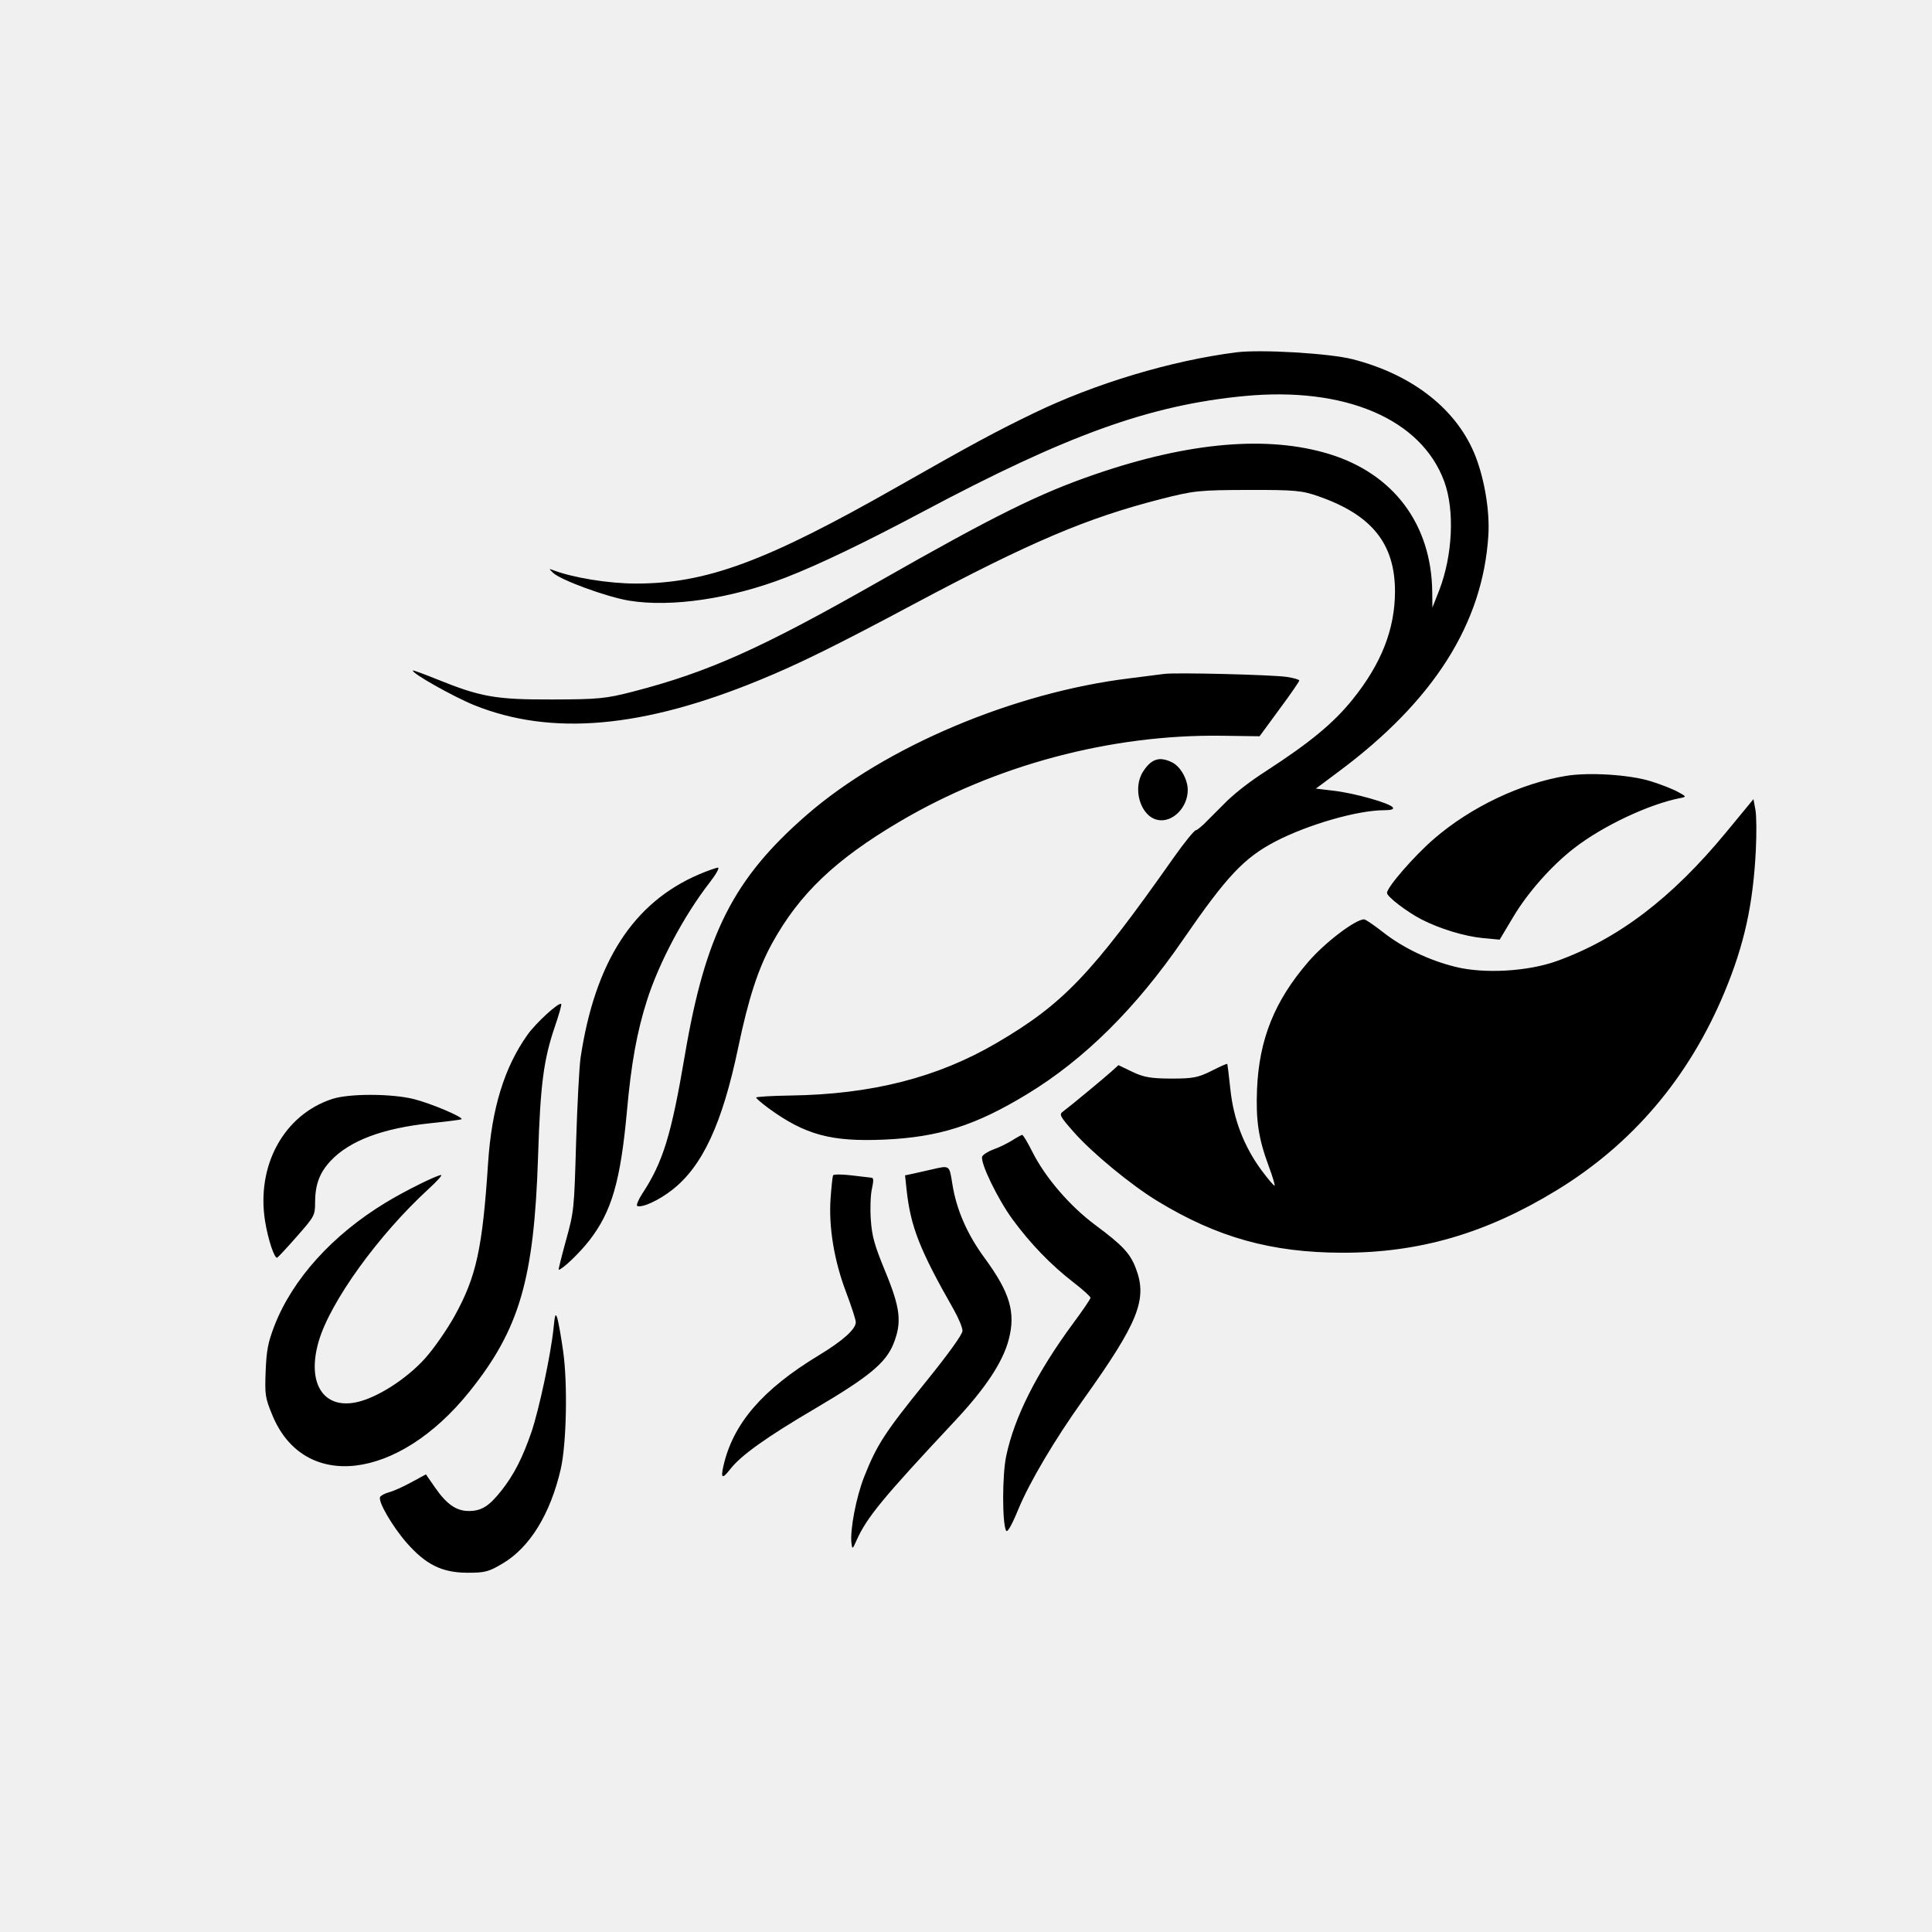
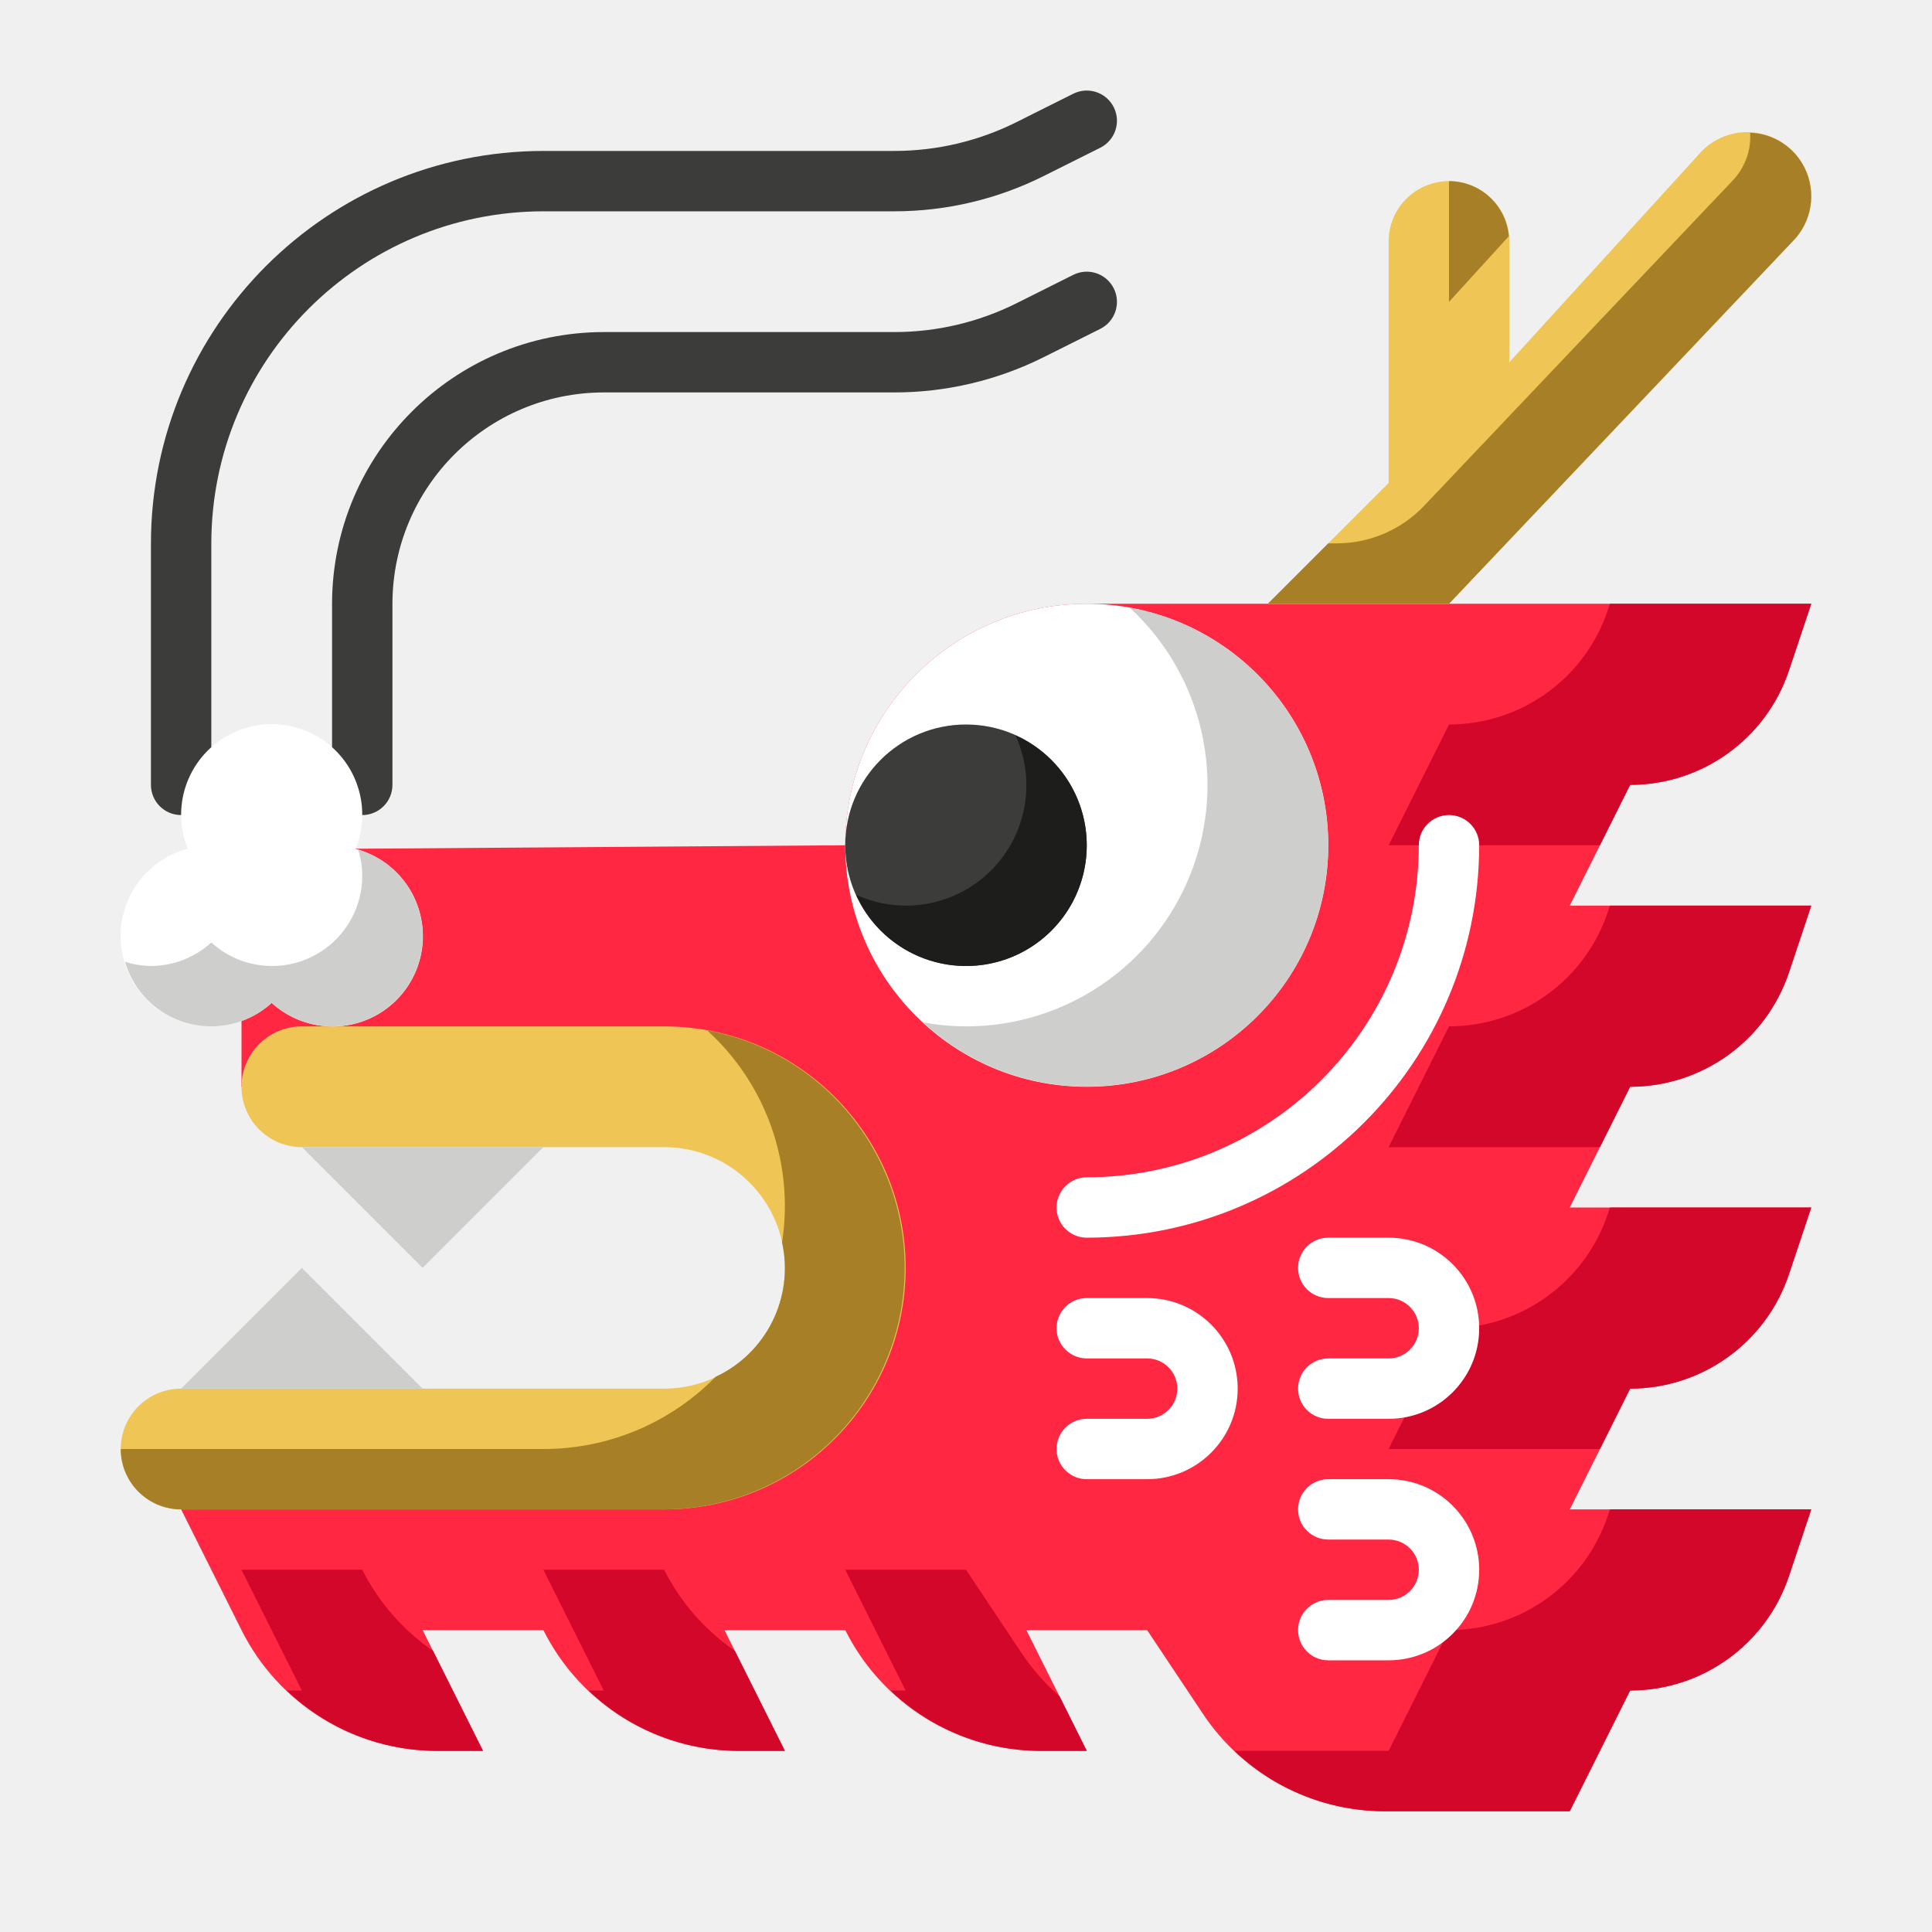
- <svg xmlns="http://www.w3.org/2000/svg" width="22" height="22" viewBox="0 0 22 22" fill="none">
-   <path d="M6.303 15.127C6.319 14.965 6.326 14.947 6.347 15.013C6.36 15.056 6.39 15.226 6.413 15.389C6.465 15.757 6.451 16.442 6.385 16.73C6.267 17.239 6.034 17.62 5.725 17.803C5.564 17.899 5.522 17.91 5.316 17.909C5.031 17.907 4.846 17.815 4.628 17.565C4.467 17.38 4.303 17.098 4.328 17.047C4.337 17.03 4.383 17.005 4.432 16.992C4.48 16.98 4.593 16.929 4.684 16.879L4.85 16.789L4.952 16.936C5.086 17.13 5.196 17.206 5.338 17.206C5.483 17.206 5.569 17.152 5.711 16.972C5.852 16.793 5.95 16.602 6.051 16.309C6.138 16.053 6.272 15.425 6.303 15.127ZM10.609 13.317C10.816 13.269 10.81 13.265 10.844 13.479C10.89 13.772 11.012 14.054 11.214 14.328C11.501 14.72 11.567 14.945 11.487 15.252C11.421 15.507 11.225 15.805 10.876 16.178C10.048 17.063 9.869 17.28 9.752 17.544C9.708 17.643 9.705 17.645 9.696 17.573C9.677 17.425 9.75 17.044 9.841 16.815C9.984 16.454 10.075 16.313 10.533 15.747C10.801 15.416 10.96 15.195 10.96 15.154C10.96 15.117 10.915 15.009 10.86 14.912C10.473 14.233 10.37 13.97 10.324 13.553L10.306 13.384L10.396 13.365C10.446 13.354 10.542 13.332 10.609 13.317ZM11.639 12.923C11.65 12.922 11.702 13.009 11.755 13.115C11.902 13.408 12.182 13.734 12.473 13.95C12.783 14.18 12.869 14.272 12.934 14.443C13.069 14.795 12.963 15.059 12.336 15.937C12.012 16.39 11.722 16.88 11.597 17.184C11.517 17.377 11.47 17.457 11.456 17.429C11.412 17.341 11.412 16.801 11.457 16.584C11.549 16.139 11.806 15.63 12.223 15.065C12.33 14.921 12.418 14.791 12.418 14.778C12.417 14.763 12.329 14.684 12.223 14.602C11.968 14.405 11.733 14.162 11.53 13.885C11.361 13.654 11.162 13.243 11.184 13.171C11.192 13.149 11.251 13.111 11.315 13.088C11.38 13.065 11.475 13.018 11.527 12.985C11.579 12.952 11.629 12.925 11.639 12.923ZM9.695 13.384C9.804 13.397 9.907 13.409 9.925 13.411C9.948 13.412 9.949 13.444 9.929 13.536C9.913 13.603 9.907 13.761 9.916 13.887C9.929 14.078 9.956 14.175 10.081 14.479C10.253 14.896 10.272 15.057 10.174 15.302C10.086 15.52 9.895 15.678 9.286 16.037C8.729 16.364 8.436 16.573 8.315 16.73C8.225 16.846 8.205 16.836 8.238 16.692C8.348 16.209 8.685 15.819 9.329 15.43C9.598 15.267 9.745 15.135 9.745 15.056C9.745 15.027 9.695 14.875 9.636 14.718C9.499 14.358 9.435 13.975 9.458 13.647C9.467 13.516 9.48 13.399 9.486 13.384C9.493 13.371 9.587 13.371 9.695 13.384ZM6.391 11.433C6.397 11.441 6.365 11.554 6.32 11.685C6.19 12.066 6.153 12.345 6.127 13.168C6.082 14.567 5.916 15.135 5.347 15.845C4.531 16.863 3.456 16.988 3.099 16.109C3.019 15.914 3.015 15.883 3.025 15.613C3.035 15.374 3.052 15.286 3.124 15.099C3.329 14.568 3.784 14.063 4.391 13.695C4.605 13.564 4.975 13.381 5.023 13.38C5.04 13.38 4.975 13.453 4.878 13.541C4.309 14.063 3.76 14.824 3.629 15.274C3.491 15.748 3.68 16.05 4.062 15.967C4.295 15.916 4.624 15.706 4.836 15.473C4.936 15.363 5.09 15.142 5.179 14.981C5.424 14.536 5.494 14.219 5.558 13.242C5.599 12.622 5.743 12.154 6.006 11.784C6.103 11.647 6.367 11.406 6.391 11.433ZM8.176 9.88C8.196 9.88 8.153 9.957 8.08 10.051C7.791 10.422 7.504 10.962 7.368 11.389C7.252 11.752 7.188 12.11 7.139 12.652C7.066 13.452 6.965 13.798 6.711 14.125C6.598 14.271 6.4 14.459 6.361 14.459C6.358 14.456 6.395 14.306 6.445 14.124C6.536 13.794 6.538 13.776 6.56 13.012C6.573 12.585 6.596 12.15 6.611 12.045C6.775 10.953 7.211 10.277 7.961 9.956C8.058 9.915 8.155 9.881 8.176 9.88ZM3.783 12.514C3.976 12.451 4.461 12.452 4.715 12.516C4.905 12.564 5.276 12.72 5.256 12.745C5.249 12.75 5.092 12.771 4.904 12.79C4.358 12.847 3.981 12.989 3.765 13.219C3.639 13.353 3.588 13.491 3.588 13.693C3.588 13.839 3.581 13.852 3.382 14.078C3.269 14.207 3.168 14.315 3.157 14.321C3.126 14.336 3.053 14.117 3.019 13.909C2.916 13.272 3.233 12.694 3.783 12.514ZM19.989 9.22C20.002 9.287 20.003 9.493 19.994 9.679C19.963 10.298 19.864 10.752 19.639 11.294C19.235 12.266 18.593 13.025 17.724 13.555C16.92 14.046 16.16 14.267 15.282 14.265C14.475 14.263 13.858 14.09 13.179 13.676C12.881 13.495 12.437 13.129 12.229 12.893C12.066 12.708 12.058 12.691 12.106 12.656C12.176 12.605 12.564 12.284 12.66 12.198L12.736 12.129L12.894 12.205C13.023 12.267 13.106 12.281 13.337 12.282C13.584 12.282 13.642 12.271 13.794 12.195C13.89 12.146 13.971 12.11 13.975 12.115C13.978 12.12 13.994 12.248 14.01 12.4C14.045 12.742 14.164 13.053 14.364 13.325C14.44 13.427 14.507 13.506 14.514 13.501C14.52 13.494 14.49 13.394 14.447 13.279C14.33 12.963 14.3 12.76 14.314 12.403C14.338 11.833 14.514 11.396 14.9 10.95C15.09 10.73 15.437 10.467 15.534 10.469C15.551 10.47 15.648 10.536 15.75 10.616C15.977 10.794 16.274 10.936 16.575 11.01C16.903 11.091 17.396 11.062 17.724 10.945C18.424 10.694 19.036 10.229 19.656 9.477L19.967 9.1L19.989 9.22ZM13.256 7.674C13.387 7.656 14.479 7.683 14.653 7.708C14.731 7.72 14.794 7.738 14.795 7.749C14.795 7.761 14.693 7.909 14.568 8.077L14.343 8.384L13.914 8.378C12.651 8.361 11.335 8.712 10.244 9.356C9.512 9.788 9.102 10.179 8.793 10.74C8.635 11.026 8.523 11.368 8.407 11.924C8.226 12.792 8.001 13.278 7.655 13.549C7.502 13.669 7.314 13.755 7.257 13.733C7.242 13.727 7.268 13.663 7.314 13.592C7.55 13.233 7.644 12.926 7.798 12.019C8.032 10.637 8.353 10.004 9.187 9.279C10.08 8.503 11.543 7.885 12.864 7.724C13.027 7.704 13.204 7.681 13.256 7.674ZM14.079 4.012C14.355 3.977 15.137 4.023 15.4 4.09C16.093 4.267 16.6 4.67 16.805 5.204C16.908 5.475 16.965 5.826 16.948 6.098C16.885 7.1 16.327 7.98 15.244 8.786L14.984 8.98L15.193 9.005C15.428 9.033 15.818 9.143 15.859 9.193C15.877 9.214 15.844 9.226 15.763 9.226C15.46 9.226 14.896 9.388 14.521 9.583C14.164 9.77 13.966 9.982 13.473 10.698C12.933 11.484 12.346 12.065 11.693 12.461C11.107 12.817 10.688 12.95 10.067 12.977C9.464 13.003 9.168 12.923 8.752 12.62C8.675 12.563 8.612 12.509 8.61 12.498C8.61 12.489 8.785 12.478 8.998 12.475C9.926 12.462 10.678 12.27 11.351 11.875C12.106 11.433 12.43 11.094 13.359 9.774C13.482 9.599 13.599 9.455 13.618 9.454C13.627 9.454 13.66 9.429 13.705 9.388L13.98 9.113C14.102 9 14.246 8.89 14.417 8.78C14.915 8.457 15.183 8.236 15.398 7.97C15.728 7.562 15.884 7.167 15.885 6.736C15.885 6.192 15.623 5.865 15.018 5.653C14.828 5.586 14.752 5.578 14.214 5.579C13.652 5.581 13.598 5.586 13.215 5.684C12.375 5.899 11.732 6.172 10.402 6.881C9.521 7.351 9.094 7.562 8.652 7.743C7.318 8.292 6.278 8.384 5.398 8.029C5.16 7.932 4.681 7.662 4.702 7.635C4.706 7.631 4.83 7.676 4.978 7.736C5.476 7.937 5.644 7.967 6.288 7.965C6.812 7.964 6.901 7.955 7.206 7.876C8.069 7.653 8.67 7.383 10.014 6.618C11.327 5.87 11.839 5.617 12.473 5.4C13.544 5.032 14.442 4.956 15.142 5.172C15.871 5.398 16.3 5.972 16.309 6.739L16.311 6.919L16.388 6.723C16.542 6.325 16.566 5.81 16.446 5.483C16.185 4.771 15.315 4.4 14.168 4.51C13.093 4.613 12.155 4.951 10.514 5.824C9.849 6.178 9.324 6.43 8.948 6.576C8.326 6.817 7.647 6.918 7.166 6.84C6.912 6.799 6.379 6.604 6.296 6.521C6.249 6.475 6.25 6.473 6.297 6.492C6.523 6.578 6.925 6.644 7.233 6.645C8.042 6.647 8.721 6.396 10.231 5.536C11.085 5.051 11.325 4.921 11.767 4.707C12.469 4.367 13.338 4.106 14.079 4.012ZM17.833 8.835C18.094 8.792 18.556 8.821 18.797 8.896C18.907 8.93 19.046 8.984 19.104 9.016C19.203 9.069 19.205 9.074 19.142 9.086C18.786 9.153 18.253 9.403 17.924 9.659C17.67 9.855 17.399 10.161 17.234 10.437L17.077 10.7L16.884 10.682C16.672 10.661 16.391 10.575 16.184 10.468C16.017 10.381 15.794 10.21 15.794 10.168C15.794 10.103 16.103 9.747 16.329 9.552C16.748 9.19 17.316 8.92 17.833 8.835ZM13.017 8.785C13.112 8.639 13.205 8.61 13.35 8.683C13.444 8.731 13.525 8.876 13.525 8.996C13.525 9.2 13.344 9.376 13.176 9.335C12.984 9.289 12.893 8.975 13.017 8.785Z" fill="black" />
+ <svg xmlns="http://www.w3.org/2000/svg" id="Layer_2" viewBox="0 0 64 64" data-name="Layer 2">
+   <path d="m12 27a1 1 0 0 1 -1-1v-6a9.01 9.01 0 0 1 9-9h9.64a9.039 9.039 0 0 0 4.024-.95l1.889-.945a1 1 0 1 1 .894 1.79l-1.888.944a11.055 11.055 0 0 1 -4.919 1.161h-9.64a7.009 7.009 0 0 0 -7 7v6a1 1 0 0 1 -1 1z" fill="#3c3c3b" />
+   <path d="m6 27a1 1 0 0 1 -1-1v-8a13.015 13.015 0 0 1 13-13h11.64a9.039 9.039 0 0 0 4.024-.95l1.889-.945a1 1 0 1 1 .894 1.79l-1.888.944a11.055 11.055 0 0 1 -4.919 1.161h-11.64a11.013 11.013 0 0 0 -11 11v8a1 1 0 0 1 -1 1z" fill="#3c3c3b" />
+   <path d="m6 50 2 4a7.237 7.237 0 0 0 6.472 4h1.528l-2-4h4a7.237 7.237 0 0 0 6.472 4h1.528l-2-4h4a7.237 7.237 0 0 0 6.472 4h1.528l-2-4h4l1.852 2.778a7.236 7.236 0 0 0 6.021 3.222h6.127l2-4a5.55 5.55 0 0 0 5.265-3.8l.735-2.2h-8l2-4a5.55 5.55 0 0 0 5.265-3.8l.735-2.2h-8l2-4a5.55 5.55 0 0 0 5.265-3.8l.735-2.2h-8l2-4a5.55 5.55 0 0 0 5.265-3.8l.735-2.2h-24a8 8 0 0 0 -8 8l-16.22.116-3.78 1.884v6h16l4 6-4 6h-18z" fill="#ff2741" />
+   <g fill="#d30729">
+     <path d="m48 54-2 4h-5.109a7.228 7.228 0 0 0 4.982 2h6.127l2-4a5.55 5.55 0 0 0 5.265-3.8l.735-2.2h-6.667l-.068.2a5.55 5.55 0 0 1 -5.265 3.8z" />
+     <path d="m33.852 54.778-1.852-2.778h-4l2 4h-.5a7.22 7.22 0 0 0 4.97 2h1.53l-.9-1.807a7.237 7.237 0 0 1 -1.248-1.415z" />
+     <path d="m22 52h-4l2 4h-.5a7.22 7.22 0 0 0 4.97 2h1.53l-1.657-3.313a7.219 7.219 0 0 1 -2.343-2.687z" />
+     <path d="m12 52h-4l2 4h-.5a7.22 7.22 0 0 0 4.97 2h1.53l-1.657-3.313a7.219 7.219 0 0 1 -2.343-2.687z" />
+     <path d="m48 24-2 4h7l1-2a5.55 5.55 0 0 0 5.265-3.8l.735-2.2h-6.667l-.068.2a5.55 5.55 0 0 1 -5.265 3.8z" />
+     <path d="m59.265 32.205.735-2.205h-6.667l-.068.2a5.55 5.55 0 0 1 -5.265 3.8l-2 4h7l1-2a5.55 5.55 0 0 0 5.265-3.795z" />
+     <path d="m48 44-2 4h7l1-2a5.55 5.55 0 0 0 5.265-3.8l.735-2.2h-6.667l-.068.2a5.55 5.55 0 0 1 -5.265 3.8z" />
+   </g>
+   <path d="m10 34h12a8 8 0 0 1 8 8 8 8 0 0 1 -8 8h-16a2 2 0 0 1 -2-2 2 2 0 0 1 2-2h16a4 4 0 0 0 4-4 4 4 0 0 0 -4-4h-12a2 2 0 0 1 -2-2 2 2 0 0 1 2-2z" fill="#efc555" />
+   <path d="m23.427 34.134a7.858 7.858 0 0 1 2.48 7.022 3.965 3.965 0 0 1 -2.2 4.451 7.97 7.97 0 0 1 -5.707 2.393h-14a2 2 0 0 0 2 2h16a8 8 0 0 0 1.427-15.866z" fill="#a77f26" />
+   <path d="m11.78 28.116a3 3 0 1 0 -5.56 0 2.992 2.992 0 1 0 2.78 5.105 2.991 2.991 0 1 0 2.78-5.1z" fill="#fff" />
+   <path d="m11.867 28.147a2.932 2.932 0 0 1 .133.853 2.988 2.988 0 0 1 -5 2.221 2.978 2.978 0 0 1 -2 .779 2.983 2.983 0 0 1 -.86-.14 2.973 2.973 0 0 0 4.86 1.361 2.989 2.989 0 1 0 2.867-5.074z" fill="#cececc" />
+   <circle cx="36" cy="28" fill="#fff" r="8" />
+   <path d="m37.427 20.134a7.992 7.992 0 0 1 -5.427 13.866 8.083 8.083 0 0 1 -1.427-.134 7.994 7.994 0 1 0 6.854-13.732z" fill="#cececc" />
+   <circle cx="32" cy="28" fill="#3c3c3b" r="4" />
+   <path d="m33.64 24.36a3.985 3.985 0 0 1 -5.28 5.28 3.995 3.995 0 1 0 5.28-5.28z" fill="#1d1d1b" />
+   <path d="m10 38 4 4 4-4z" fill="#cececc" />
+   <path d="m6 46 4-4 4 4z" fill="#cececc" />
+   <path d="m48 20 11.379-12a2.12 2.12 0 0 0 .4-2.447 2.12 2.12 0 0 0 -3.399-.553l-6.38 7v-4a2 2 0 0 0 -2-2 2 2 0 0 0 -2 2v8l-4 4z" fill="#efc555" />
+   <path d="m49.982 7.825a1.994 1.994 0 0 0 -1.982-1.825v4z" fill="#a77f26" />
+   <path d="m59.776 5.553a2.1 2.1 0 0 0 -1.8-1.156 2.1 2.1 0 0 1 -.597 1.603l-10.2 10.752a4 4 0 0 1 -2.898 1.248h-.281l-2 2h6l11.379-12a2.12 2.12 0 0 0 .397-2.447z" fill="#a77f26" />
+   <path d="m36 41a1 1 0 0 1 0-2 11.013 11.013 0 0 0 11-11 1 1 0 0 1 2 0 13.015 13.015 0 0 1 -13 13z" fill="#fff" />
+   <path d="m38 49h-2a1 1 0 0 1 0-2h2a1 1 0 0 0 0-2h-2a1 1 0 0 1 0-2h2a3 3 0 0 1 0 6z" fill="#fff" />
+   <path d="m46 47h-2a1 1 0 0 1 0-2h2a1 1 0 0 0 0-2h-2a1 1 0 0 1 0-2h2a3 3 0 0 1 0 6z" fill="#fff" />
+   <path d="m46 55h-2a1 1 0 0 1 0-2h2a1 1 0 0 0 0-2h-2a1 1 0 0 1 0-2h2a3 3 0 0 1 0 6z" fill="#fff" />
</svg>
